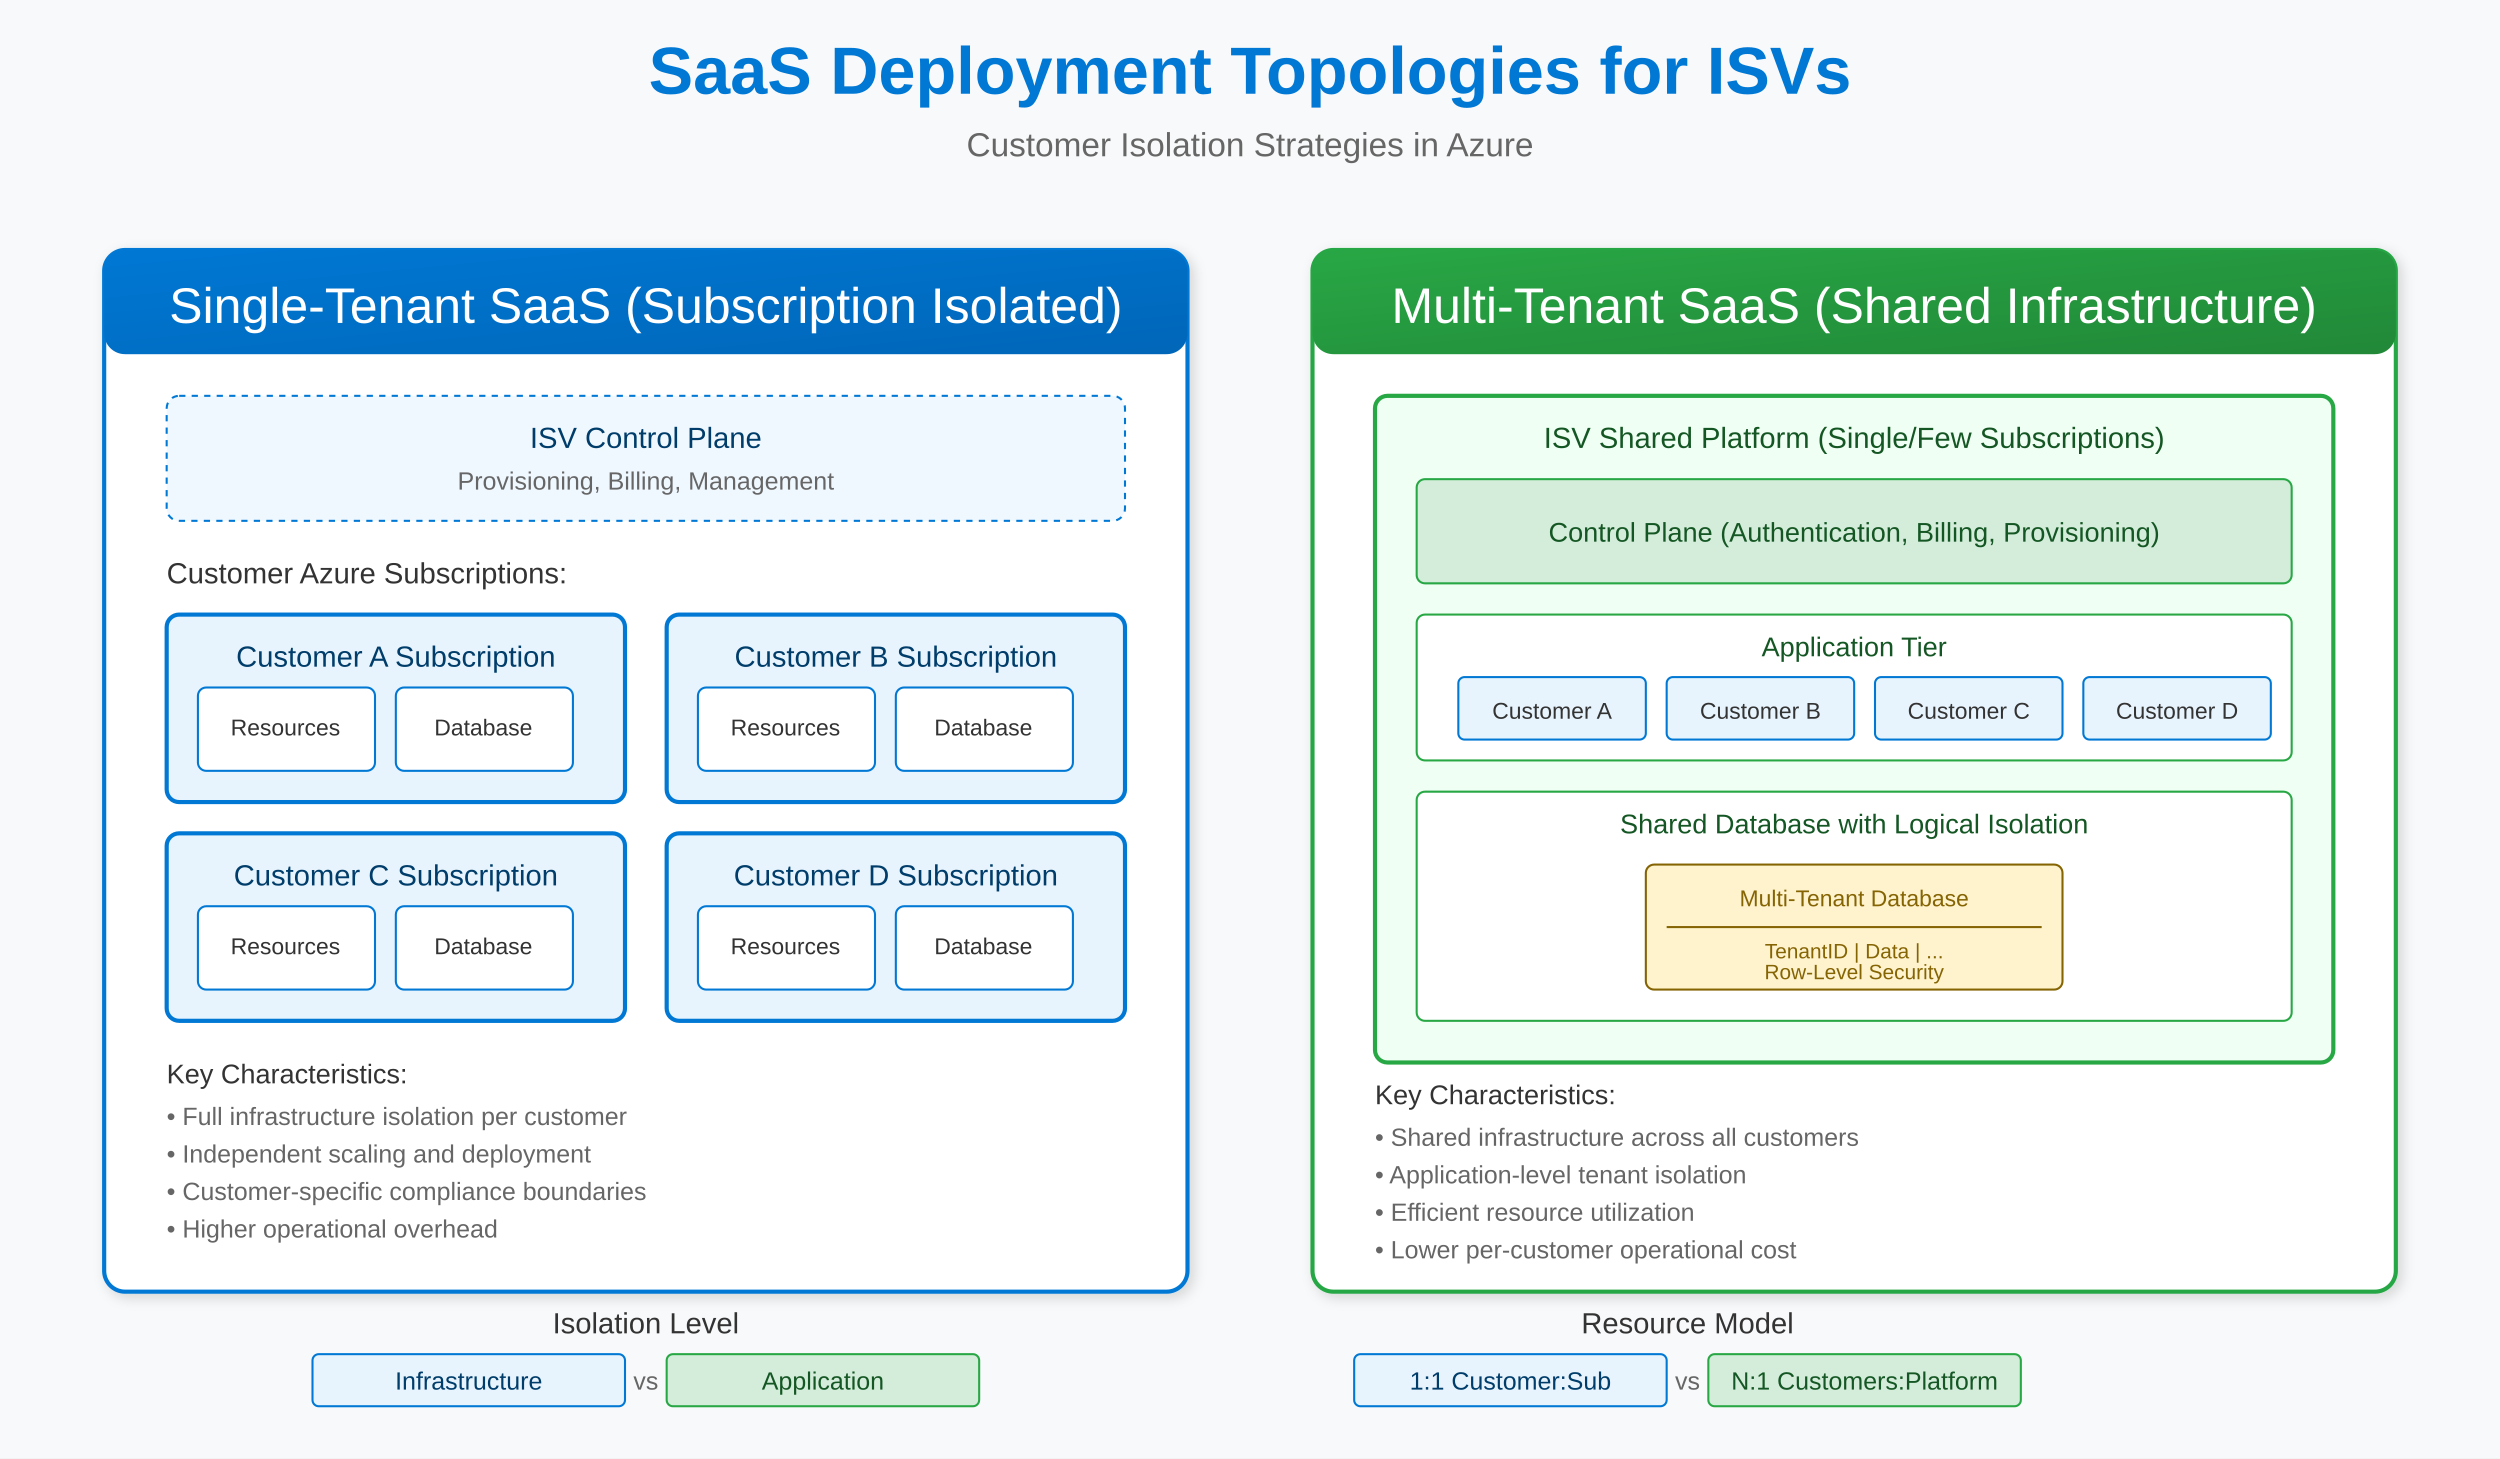
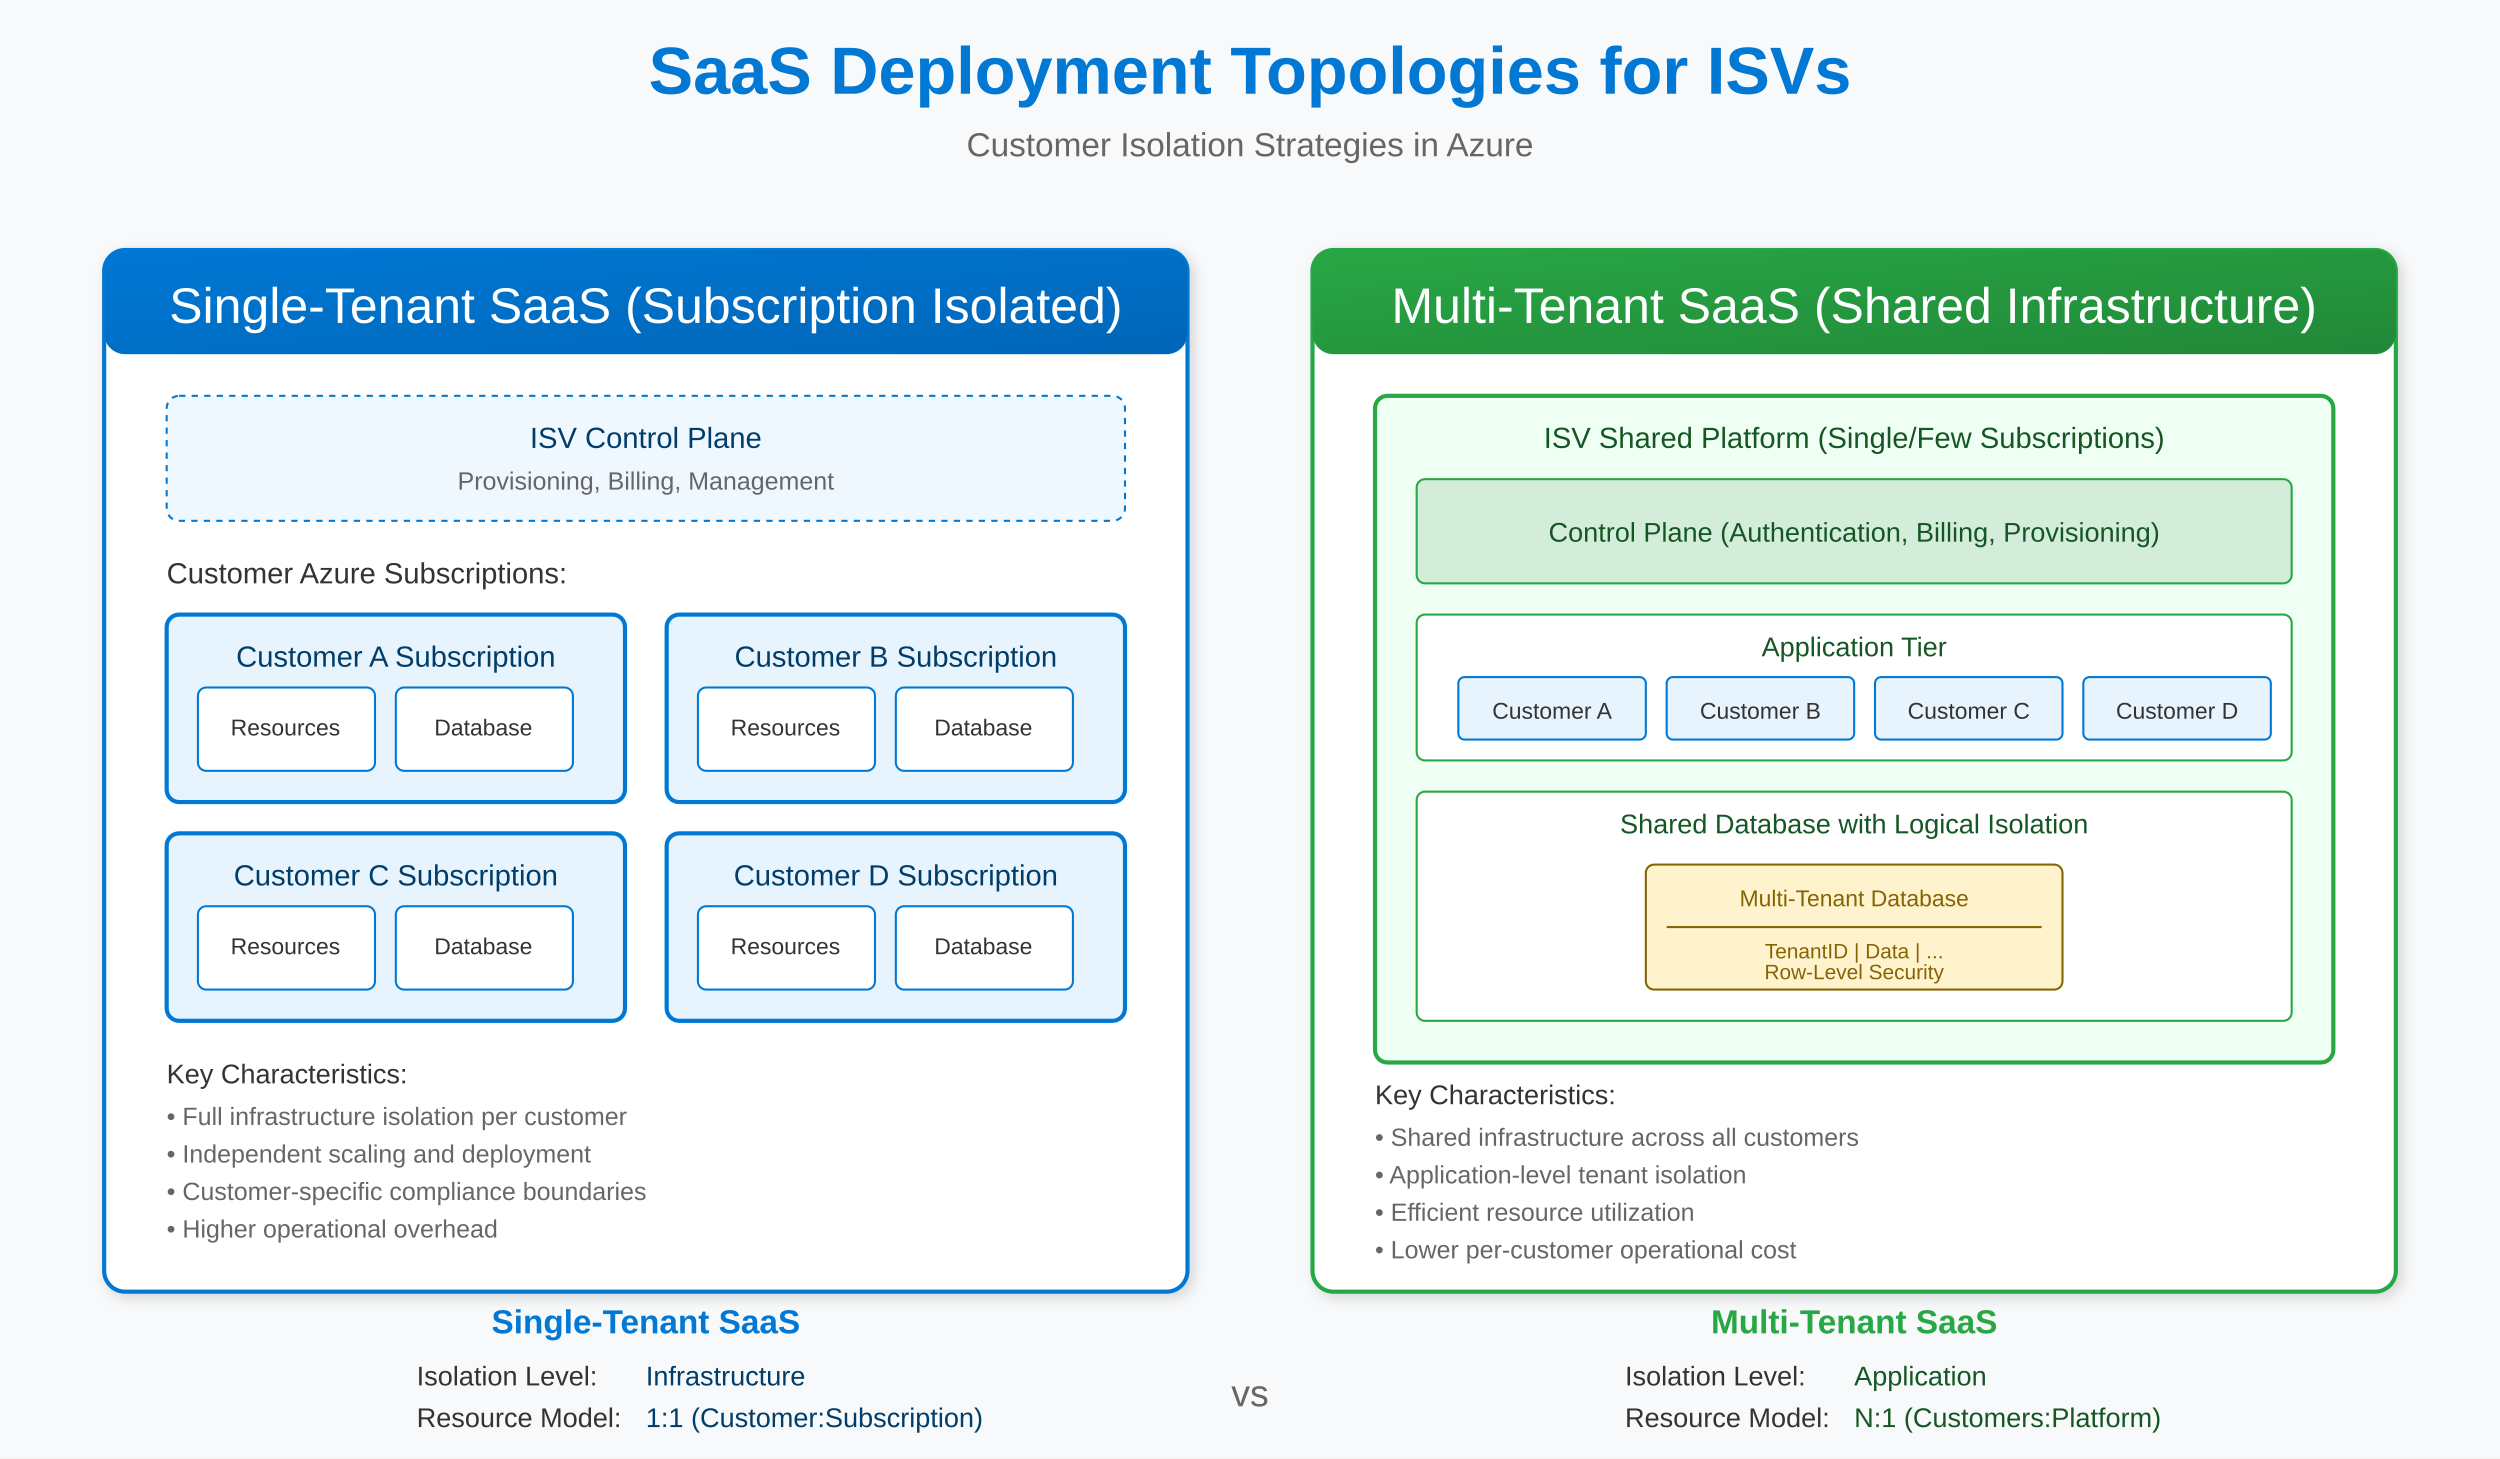
<svg xmlns="http://www.w3.org/2000/svg" viewBox="0 0 1200 700" width="1200" height="700">
  <defs>
    <linearGradient id="azure-blue" x1="0%" y1="0%" x2="100%" y2="100%">
      <stop offset="0%" style="stop-color:#0078d4;stop-opacity:1" />
      <stop offset="100%" style="stop-color:#0066b8;stop-opacity:1" />
    </linearGradient>
    <linearGradient id="light-blue" x1="0%" y1="0%" x2="100%" y2="100%">
      <stop offset="0%" style="stop-color:#e8f4fd;stop-opacity:1" />
      <stop offset="100%" style="stop-color:#d0e7f7;stop-opacity:1" />
    </linearGradient>
    <linearGradient id="green-gradient" x1="0%" y1="0%" x2="100%" y2="100%">
      <stop offset="0%" style="stop-color:#28a745;stop-opacity:1" />
      <stop offset="100%" style="stop-color:#218838;stop-opacity:1" />
    </linearGradient>
    <filter id="shadow" x="-50%" y="-50%" width="200%" height="200%">
      <feDropShadow dx="2" dy="2" stdDeviation="3" flood-opacity="0.15" />
    </filter>
  </defs>
  <rect width="1200" height="700" fill="#f8f9fa" />
  <text x="600" y="45" font-family="Segoe UI, Arial, sans-serif" font-size="32" font-weight="600" text-anchor="middle" fill="#0078d4">
    SaaS Deployment Topologies for ISVs
  </text>
  <text x="600" y="75" font-family="Segoe UI, Arial, sans-serif" font-size="16" text-anchor="middle" fill="#666">
    Customer Isolation Strategies in Azure
  </text>
  <g transform="translate(50, 120)">
    <rect x="0" y="0" width="520" height="500" rx="10" fill="white" stroke="#0078d4" stroke-width="2" filter="url(#shadow)" />
    <rect x="0" y="0" width="520" height="50" rx="10" fill="url(#azure-blue)" />
    <text x="260" y="35" font-family="Segoe UI, Arial, sans-serif" font-size="24" font-weight="500" text-anchor="middle" fill="white">
      Single-Tenant SaaS (Subscription Isolated)
    </text>
    <rect x="30" y="70" width="460" height="60" rx="6" fill="#f0f8ff" stroke="#0078d4" stroke-width="1" stroke-dasharray="3,3" />
    <text x="260" y="95" font-family="Segoe UI, Arial, sans-serif" font-size="14" font-weight="500" text-anchor="middle" fill="#003d6a">
      ISV Control Plane
    </text>
    <text x="260" y="115" font-family="Segoe UI, Arial, sans-serif" font-size="12" text-anchor="middle" fill="#666">
      Provisioning, Billing, Management
    </text>
    <text x="30" y="160" font-family="Segoe UI, Arial, sans-serif" font-size="14" font-weight="500" fill="#333">
      Customer Azure Subscriptions:
    </text>
    <g transform="translate(30, 175)">
      <rect x="0" y="0" width="220" height="90" rx="6" fill="#e8f4fd" stroke="#0078d4" stroke-width="2" />
      <text x="110" y="25" font-family="Segoe UI, Arial, sans-serif" font-size="14" font-weight="500" text-anchor="middle" fill="#003d6a">
        Customer A Subscription
      </text>
      <rect x="15" y="35" width="85" height="40" rx="4" fill="white" stroke="#0078d4" stroke-width="1" />
      <text x="57" y="58" font-family="Segoe UI, Arial, sans-serif" font-size="11" text-anchor="middle" fill="#333">
        Resources
      </text>
      <rect x="110" y="35" width="85" height="40" rx="4" fill="white" stroke="#0078d4" stroke-width="1" />
      <text x="152" y="58" font-family="Segoe UI, Arial, sans-serif" font-size="11" text-anchor="middle" fill="#333">
        Database
      </text>
    </g>
    <g transform="translate(270, 175)">
      <rect x="0" y="0" width="220" height="90" rx="6" fill="#e8f4fd" stroke="#0078d4" stroke-width="2" />
      <text x="110" y="25" font-family="Segoe UI, Arial, sans-serif" font-size="14" font-weight="500" text-anchor="middle" fill="#003d6a">
        Customer B Subscription
      </text>
      <rect x="15" y="35" width="85" height="40" rx="4" fill="white" stroke="#0078d4" stroke-width="1" />
      <text x="57" y="58" font-family="Segoe UI, Arial, sans-serif" font-size="11" text-anchor="middle" fill="#333">
        Resources
      </text>
      <rect x="110" y="35" width="85" height="40" rx="4" fill="white" stroke="#0078d4" stroke-width="1" />
      <text x="152" y="58" font-family="Segoe UI, Arial, sans-serif" font-size="11" text-anchor="middle" fill="#333">
        Database
      </text>
    </g>
    <g transform="translate(30, 280)">
      <rect x="0" y="0" width="220" height="90" rx="6" fill="#e8f4fd" stroke="#0078d4" stroke-width="2" />
      <text x="110" y="25" font-family="Segoe UI, Arial, sans-serif" font-size="14" font-weight="500" text-anchor="middle" fill="#003d6a">
        Customer C Subscription
      </text>
      <rect x="15" y="35" width="85" height="40" rx="4" fill="white" stroke="#0078d4" stroke-width="1" />
      <text x="57" y="58" font-family="Segoe UI, Arial, sans-serif" font-size="11" text-anchor="middle" fill="#333">
        Resources
      </text>
      <rect x="110" y="35" width="85" height="40" rx="4" fill="white" stroke="#0078d4" stroke-width="1" />
      <text x="152" y="58" font-family="Segoe UI, Arial, sans-serif" font-size="11" text-anchor="middle" fill="#333">
        Database
      </text>
    </g>
    <g transform="translate(270, 280)">
      <rect x="0" y="0" width="220" height="90" rx="6" fill="#e8f4fd" stroke="#0078d4" stroke-width="2" />
      <text x="110" y="25" font-family="Segoe UI, Arial, sans-serif" font-size="14" font-weight="500" text-anchor="middle" fill="#003d6a">
        Customer D Subscription
      </text>
      <rect x="15" y="35" width="85" height="40" rx="4" fill="white" stroke="#0078d4" stroke-width="1" />
      <text x="57" y="58" font-family="Segoe UI, Arial, sans-serif" font-size="11" text-anchor="middle" fill="#333">
        Resources
      </text>
      <rect x="110" y="35" width="85" height="40" rx="4" fill="white" stroke="#0078d4" stroke-width="1" />
      <text x="152" y="58" font-family="Segoe UI, Arial, sans-serif" font-size="11" text-anchor="middle" fill="#333">
        Database
      </text>
    </g>
    <text x="30" y="400" font-family="Segoe UI, Arial, sans-serif" font-size="13" font-weight="500" fill="#333">
      Key Characteristics:
    </text>
    <text x="30" y="420" font-family="Segoe UI, Arial, sans-serif" font-size="12" fill="#666">
      • Full infrastructure isolation per customer
    </text>
    <text x="30" y="438" font-family="Segoe UI, Arial, sans-serif" font-size="12" fill="#666">
      • Independent scaling and deployment
    </text>
    <text x="30" y="456" font-family="Segoe UI, Arial, sans-serif" font-size="12" fill="#666">
      • Customer-specific compliance boundaries
    </text>
    <text x="30" y="474" font-family="Segoe UI, Arial, sans-serif" font-size="12" fill="#666">
      • Higher operational overhead
    </text>
  </g>
  <g transform="translate(630, 120)">
    <rect x="0" y="0" width="520" height="500" rx="10" fill="white" stroke="#28a745" stroke-width="2" filter="url(#shadow)" />
    <rect x="0" y="0" width="520" height="50" rx="10" fill="url(#green-gradient)" />
    <text x="260" y="35" font-family="Segoe UI, Arial, sans-serif" font-size="24" font-weight="500" text-anchor="middle" fill="white">
      Multi-Tenant SaaS (Shared Infrastructure)
    </text>
    <rect x="30" y="70" width="460" height="320" rx="6" fill="#f0fff4" stroke="#28a745" stroke-width="2" />
    <text x="260" y="95" font-family="Segoe UI, Arial, sans-serif" font-size="14" font-weight="500" text-anchor="middle" fill="#155724">
      ISV Shared Platform (Single/Few Subscriptions)
    </text>
    <rect x="50" y="110" width="420" height="50" rx="4" fill="#d4edda" stroke="#28a745" stroke-width="1" />
    <text x="260" y="140" font-family="Segoe UI, Arial, sans-serif" font-size="13" font-weight="500" text-anchor="middle" fill="#155724">
      Control Plane (Authentication, Billing, Provisioning)
    </text>
    <rect x="50" y="175" width="420" height="70" rx="4" fill="white" stroke="#28a745" stroke-width="1" />
    <text x="260" y="195" font-family="Segoe UI, Arial, sans-serif" font-size="13" font-weight="500" text-anchor="middle" fill="#155724">
      Application Tier
    </text>
    <rect x="70" y="205" width="90" height="30" rx="3" fill="#e8f4fd" stroke="#0078d4" stroke-width="1" />
    <text x="115" y="225" font-family="Segoe UI, Arial, sans-serif" font-size="11" text-anchor="middle" fill="#333">
      Customer A
    </text>
    <rect x="170" y="205" width="90" height="30" rx="3" fill="#e8f4fd" stroke="#0078d4" stroke-width="1" />
    <text x="215" y="225" font-family="Segoe UI, Arial, sans-serif" font-size="11" text-anchor="middle" fill="#333">
      Customer B
    </text>
    <rect x="270" y="205" width="90" height="30" rx="3" fill="#e8f4fd" stroke="#0078d4" stroke-width="1" />
    <text x="315" y="225" font-family="Segoe UI, Arial, sans-serif" font-size="11" text-anchor="middle" fill="#333">
      Customer C
    </text>
    <rect x="370" y="205" width="90" height="30" rx="3" fill="#e8f4fd" stroke="#0078d4" stroke-width="1" />
    <text x="415" y="225" font-family="Segoe UI, Arial, sans-serif" font-size="11" text-anchor="middle" fill="#333">
      Customer D
    </text>
    <rect x="50" y="260" width="420" height="110" rx="4" fill="white" stroke="#28a745" stroke-width="1" />
    <text x="260" y="280" font-family="Segoe UI, Arial, sans-serif" font-size="13" font-weight="500" text-anchor="middle" fill="#155724">
      Shared Database with Logical Isolation
    </text>
    <rect x="160" y="295" width="200" height="60" rx="4" fill="#fff3cd" stroke="#856404" stroke-width="1" />
    <text x="260" y="315" font-family="Segoe UI, Arial, sans-serif" font-size="11" text-anchor="middle" fill="#856404">
      Multi-Tenant Database
    </text>
    <line x1="170" y1="325" x2="350" y2="325" stroke="#856404" stroke-width="1" />
    <text x="260" y="340" font-family="Segoe UI, Arial, sans-serif" font-size="10" text-anchor="middle" fill="#856404">
      TenantID | Data | ...
    </text>
    <text x="260" y="350" font-family="Segoe UI, Arial, sans-serif" font-size="10" text-anchor="middle" fill="#856404">
      Row-Level Security
    </text>
    <text x="30" y="410" font-family="Segoe UI, Arial, sans-serif" font-size="13" font-weight="500" fill="#333">
      Key Characteristics:
    </text>
    <text x="30" y="430" font-family="Segoe UI, Arial, sans-serif" font-size="12" fill="#666">
      • Shared infrastructure across all customers
    </text>
    <text x="30" y="448" font-family="Segoe UI, Arial, sans-serif" font-size="12" fill="#666">
      • Application-level tenant isolation
    </text>
    <text x="30" y="466" font-family="Segoe UI, Arial, sans-serif" font-size="12" fill="#666">
      • Efficient resource utilization
    </text>
    <text x="30" y="484" font-family="Segoe UI, Arial, sans-serif" font-size="12" fill="#666">
      • Lower per-customer operational cost
    </text>
  </g>
  <defs>
    <marker id="arrowhead" markerWidth="10" markerHeight="7" refX="9" refY="3.5" orient="auto" fill="#666">
      <polygon points="0 0, 10 3.5, 0 7" />
    </marker>
  </defs>
-   <g transform="translate(50, 640)">
-     <text x="260" y="0" font-family="Segoe UI, Arial, sans-serif" font-size="14" font-weight="500" fill="#333" text-anchor="middle">
-       Isolation Level
-     </text>
-     <rect x="100" y="10" width="150" height="25" rx="3" fill="#e8f4fd" stroke="#0078d4" stroke-width="1" />
-     <text x="175" y="27" font-family="Segoe UI, Arial, sans-serif" font-size="12" text-anchor="middle" fill="#003d6a">
+   <g transform="translate(0, 640)">
+     <text x="310" y="0" font-family="Segoe UI, Arial, sans-serif" font-size="16" font-weight="600" fill="#0078d4" text-anchor="middle">
+       Single-Tenant SaaS
+     </text>
+     <text x="200" y="25" font-family="Segoe UI, Arial, sans-serif" font-size="13" font-weight="500" fill="#333">
+       Isolation Level:
+     </text>
+     <text x="310" y="25" font-family="Segoe UI, Arial, sans-serif" font-size="13" fill="#003d6a">
      Infrastructure
    </text>
-     <text x="260" y="27" font-family="Segoe UI, Arial, sans-serif" font-size="12" text-anchor="middle" fill="#666">
+     <text x="200" y="45" font-family="Segoe UI, Arial, sans-serif" font-size="13" font-weight="500" fill="#333">
+       Resource Model:
+     </text>
+     <text x="310" y="45" font-family="Segoe UI, Arial, sans-serif" font-size="13" fill="#003d6a">
+       1:1 (Customer:Subscription)
+     </text>
+     <text x="890" y="0" font-family="Segoe UI, Arial, sans-serif" font-size="16" font-weight="600" fill="#28a745" text-anchor="middle">
+       Multi-Tenant SaaS
+     </text>
+     <text x="780" y="25" font-family="Segoe UI, Arial, sans-serif" font-size="13" font-weight="500" fill="#333">
+       Isolation Level:
+     </text>
+     <text x="890" y="25" font-family="Segoe UI, Arial, sans-serif" font-size="13" fill="#155724">
+       Application
+     </text>
+     <text x="780" y="45" font-family="Segoe UI, Arial, sans-serif" font-size="13" font-weight="500" fill="#333">
+       Resource Model:
+     </text>
+     <text x="890" y="45" font-family="Segoe UI, Arial, sans-serif" font-size="13" fill="#155724">
+       N:1 (Customers:Platform)
+     </text>
+     <text x="600" y="35" font-family="Segoe UI, Arial, sans-serif" font-size="18" font-weight="500" fill="#666" text-anchor="middle">
      vs
-     </text>
-     <rect x="270" y="10" width="150" height="25" rx="3" fill="#d4edda" stroke="#28a745" stroke-width="1" />
-     <text x="345" y="27" font-family="Segoe UI, Arial, sans-serif" font-size="12" text-anchor="middle" fill="#155724">
-       Application
-     </text>
-     <text x="760" y="0" font-family="Segoe UI, Arial, sans-serif" font-size="14" font-weight="500" fill="#333" text-anchor="middle">
-       Resource Model
-     </text>
-     <rect x="600" y="10" width="150" height="25" rx="3" fill="#e8f4fd" stroke="#0078d4" stroke-width="1" />
-     <text x="675" y="27" font-family="Segoe UI, Arial, sans-serif" font-size="12" text-anchor="middle" fill="#003d6a">
-       1:1 Customer:Sub
-     </text>
-     <text x="760" y="27" font-family="Segoe UI, Arial, sans-serif" font-size="12" text-anchor="middle" fill="#666">
-       vs
-     </text>
-     <rect x="770" y="10" width="150" height="25" rx="3" fill="#d4edda" stroke="#28a745" stroke-width="1" />
-     <text x="845" y="27" font-family="Segoe UI, Arial, sans-serif" font-size="12" text-anchor="middle" fill="#155724">
-       N:1 Customers:Platform
    </text>
  </g>
</svg>
